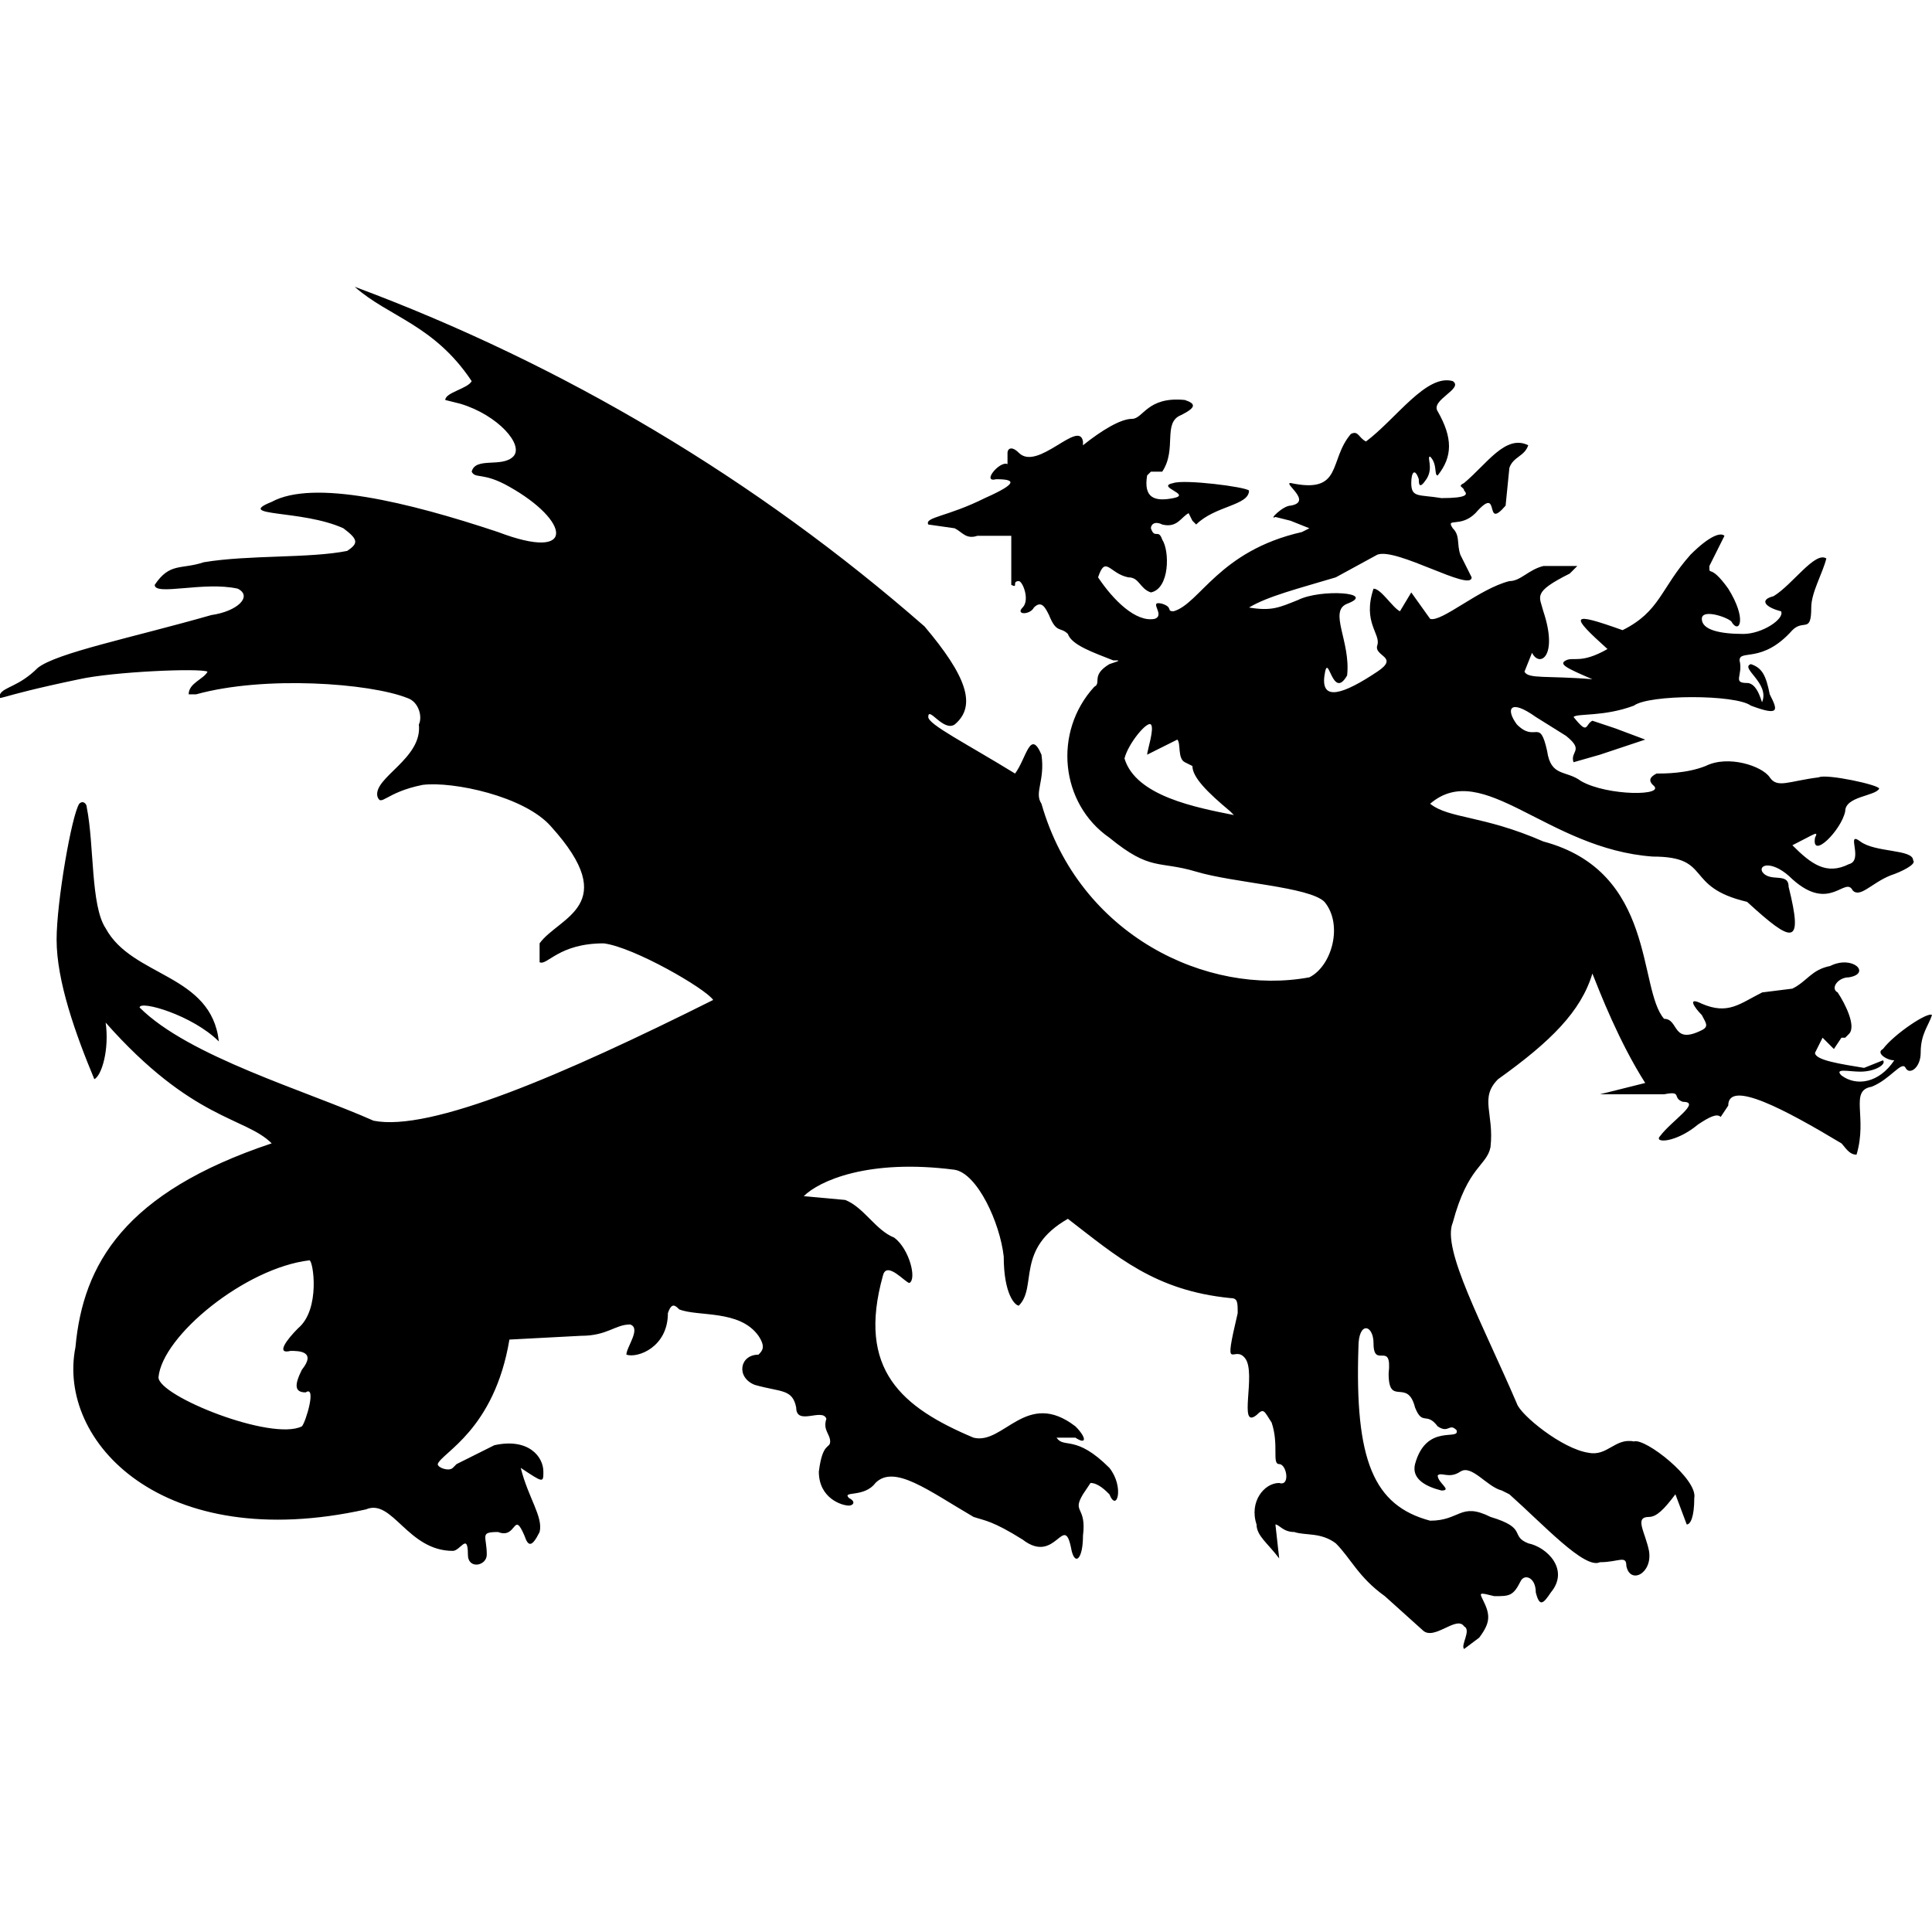
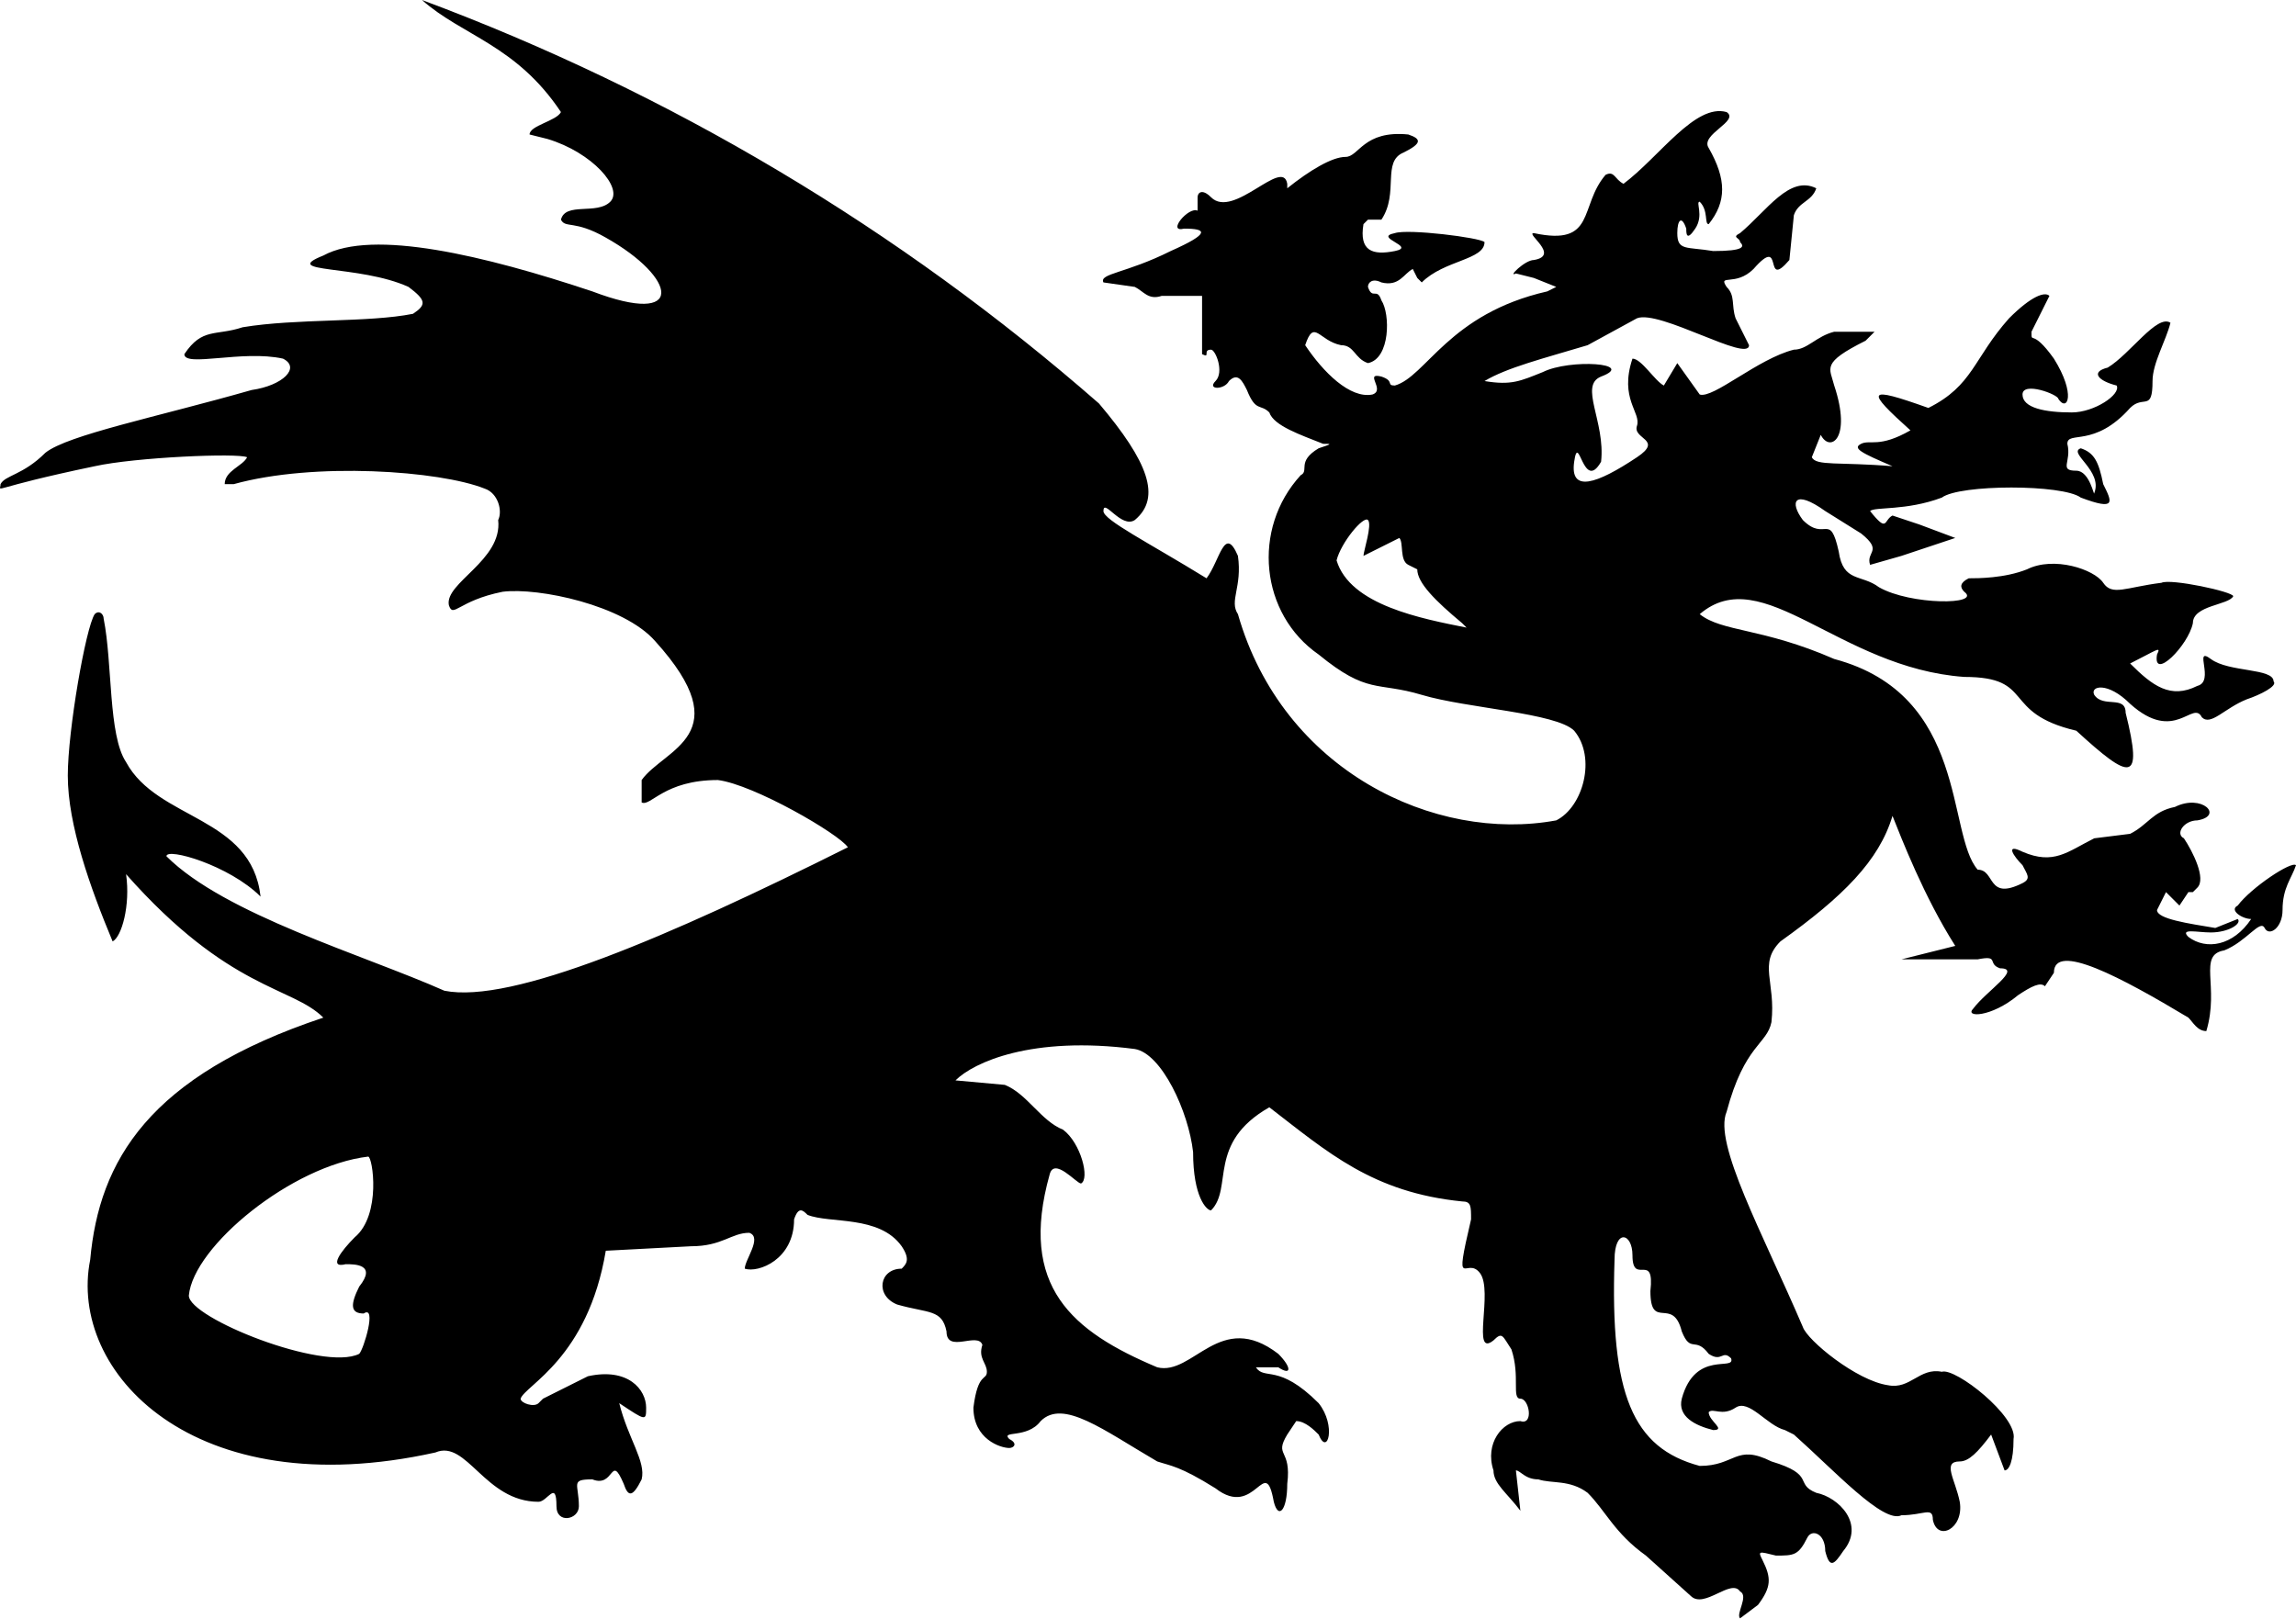
- <svg xmlns="http://www.w3.org/2000/svg" width="512" height="512">
-   <path d="M499 278c-2 1 1 3 3 3-4 6-10 7-14 4-2-2 2-1 5-1 4 0 7-2 6-3l-5 2c-6-1-13-2-13-4l2-4 3 3 2-3h1l1-1c2-2-1-8-3-11-2-1 0-4 3-4 6-1 1-6-5-3-5 1-6 4-10 6l-8 1c-6 3-9 6-16 3-4-2-2 1 0 3 1 2 2 3 0 4-8 4-6-3-10-3-7-8-2-39-32-47-16-7-25-6-30-10 14-12 31 12 59 14 16 0 8 8 25 12 12 11 15 12 11-4 0-4-5-1-7-4-1-2 3-3 8 2 10 9 14-1 16 3 2 2 5-2 10-4 3-1 7-3 6-4 0-3-10-2-14-5s1 5-3 6c-6 3-10 0-15-5 6-3 7-4 6-2-1 6 7-2 8-7 0-4 8-4 9-6 0-1-14-4-16-3-8 1-11 3-13 0s-11-6-17-3c-5 2-11 2-13 2-2 1-2 2-1 3 4 3-12 3-19-1-4-3-8-1-9-8-2-9-3-2-8-7-3-4-2-7 5-2l8 5c5 4 1 4 2 7l7-2 12-4-8-3-6-2c-2 1-1 4-5-1 1-1 8 0 16-3 4-3 27-3 31 0 8 3 7 1 5-3-1-5-2-7-5-8-3 1 5 5 3 10 0 1-1-5-4-5-4 0-1-2-2-6 0-3 6 1 14-8 3-3 5 1 5-6 0-4 3-9 4-13-3-2-9 7-14 10-4 1-2 3 2 4 1 2-5 6-10 6-6 0-11-1-11-4s8 0 8 1c2 3 4-1-1-9-5-7-5-3-5-6l4-8c-1-1-4 0-9 5-8 9-8 15-18 20-14-5-14-4-4 5-7 4-9 2-11 3s0 2 7 5c-12-1-17 0-18-2l2-5c2 4 7 1 3-11-1-4-3-5 7-10l2-2h-9c-4 1-6 4-9 4-8 2-18 11-21 10l-5-7-3 5c-2-1-5-6-7-6-3 9 2 12 1 15s6 3 0 7c-9 6-15 8-14 1s2 7 6 0c1-9-5-17 0-19 8-3-7-4-13-1-5 2-7 3-13 2 5-3 13-5 23-8l11-6c5-2 25 10 25 6l-3-6c-1-3 0-5-2-7-2-3 2 0 6-4 7-8 2 5 8-2l1-10c1-3 4-3 5-6-6-3-11 5-17 10-2 1 0 1 0 2 1 1 1 2-6 2-6-1-8 0-8-4 0-3 1-4 2-1 0 1 0 3 2 0s0-6 1-6c2 2 1 5 2 5 4-5 4-10 0-17-2-3 7-6 4-8-7-2-15 10-23 16-2-1-2-3-4-2-6 7-2 16-16 13-2 0 6 5 0 6-2 0-6 4-4 3l4 1 5 2-2 1c-22 5-27 19-34 21-2 0 0-1-3-2-4-1 1 3-2 4-5 1-11-5-15-11 2-6 3-1 8 0 3 0 3 3 6 4 5-1 5-11 3-14-1-3-2 0-3-3 0-1 1-2 3-1 4 1 5-2 7-3l1 2 1 1c5-5 14-5 14-9-1-1-17-3-20-2-5 1 5 3 0 4s-8 0-7-6l1-1h3c4-6 0-13 5-15 4-2 4-3 1-4-10-1-11 5-14 5s-8 3-13 7v-1c-1-6-12 8-17 3-2-2-3-1-3 0v3c-2-1-7 5-3 4 5 0 6 1-3 5-10 5-16 5-15 7l7 1c2 1 3 3 6 2h9v13c2 1 0-1 2-1 1 0 3 5 1 7s2 2 3 0c2-2 3 0 4 2 2 5 3 3 5 5 1 3 7 5 12 7 2 0 2 0-1 1-5 3-2 5-4 6-11 12-9 31 4 40 11 9 13 6 23 9s30 4 34 8c5 6 2 17-4 20-27 5-61-11-71-46-2-3 1-6 0-13-3-7-4 1-7 5-13-8-23-13-23-15 0-3 4 4 7 2 6-5 3-13-8-26A488 488 0 0094 76c9 8 21 10 31 25-1 2-7 3-7 5l4 1c10 3 17 11 14 14s-10 0-11 4c1 2 3 0 10 4 16 9 18 20-3 12-24-8-49-14-60-8-10 4 8 2 19 7 4 3 4 4 1 6-10 2-26 1-38 3-6 2-9 0-13 6 0 3 13-1 22 1 4 2 0 6-7 7-21 6-41 10-46 14-5 5-9 5-10 7 0 2-3 1 21-4 9-2 32-3 34-2-1 2-5 3-5 6h2c18-5 46-3 56 1 3 1 4 5 3 7 1 9-12 14-11 19 1 3 2-1 12-3 8-1 27 3 34 11 19 21 2 24-3 31v5c2 1 5-5 17-5 8 1 27 12 29 15-40 20-75 35-90 32-18-8-49-17-62-30 0-2 14 2 21 9-2-18-23-17-30-30-4-6-3-22-5-32 0-1-1-2-2-1-2 3-6 26-6 36 0 11 5 25 10 37 2-1 4-8 3-15 23 26 37 25 44 32-39 13-50 32-52 54-5 25 23 55 77 43 7-3 11 11 23 11 2 0 4-5 4 1 0 4 5 3 5 0 0-5-2-6 3-6 5 2 4-6 7 1 1 3 2 3 4-1 1-4-3-9-5-17 6 4 6 4 6 1 0-4-4-9-13-7l-10 5-1 1c-1 1-4 0-4-1 1-3 15-9 19-33l19-1c7 0 9-3 13-3 3 1-1 6-1 8 3 1 11-2 11-11 1-3 2-2 3-1 5 2 16 0 21 7 2 3 1 4 0 5-5 0-6 6-1 8 7 2 10 1 11 6 0 5 7 0 8 3-1 3 1 4 1 6s-2 0-3 8c0 7 6 9 8 9 1 0 2-1 0-2-2-2 4 0 7-4 5-5 14 2 26 9 3 1 5 1 13 6 9 7 11-8 13 3 1 4 3 2 3-4 1-8-3-6 0-11l2-3c2 0 4 2 5 3 2 5 4-2 0-7-9-9-12-5-14-8h5c3 2 3 0 0-3-13-10-19 5-27 3-19-8-31-18-24-43 1-4 6 2 7 2 2-1 0-9-4-12-5-2-8-8-13-10l-11-1c4-4 17-10 40-7 6 1 12 14 13 23 0 10 3 13 4 13 5-5-1-15 13-23 13 10 23 19 43 21 2 0 2 1 2 4-4 17-1 8 2 12s-2 19 3 15c2-2 2-1 4 2 2 6 0 11 2 11s3 6 0 5c-4 0-8 5-6 11 0 3 3 5 6 9l-1-9c1 0 2 2 5 2 3 1 7 0 11 3 4 4 6 9 13 14l10 9c3 3 9-4 11-1 2 1-1 5 0 6l4-3c3-4 3-6 1-10-1-2-1-2 3-1 4 0 5 0 7-4 1-2 4-1 4 3 1 4 2 3 4 0 5-6-1-12-6-13-5-2 0-4-10-7-8-4-8 1-16 1-15-4-20-16-19-46 0-7 4-6 4-1 0 7 5-1 4 8 0 9 5 1 7 9 2 5 3 1 6 5 3 2 3-1 5 1 1 3-8-2-11 9-1 4 3 6 7 7 3 0-1-2-1-4 1-1 3 1 6-1s7 4 11 5l2 1c9 8 20 20 24 18 5 0 7-2 7 1 1 5 7 2 6-4-1-5-4-9 0-9 2 0 4-2 7-6l3 8c1 0 2-2 2-7 1-5-13-16-16-15-5-1-7 4-12 3-7-1-18-10-19-13-9-21-20-41-17-48 4-15 9-15 10-20 1-9-3-13 2-18 14-10 22-18 25-28 2 5 7 18 14 29l-12 3h17c5-1 2 1 5 2 5 0-3 5-6 9-2 2 4 2 10-3 3-2 5-3 6-2l2-3c0-7 15 1 30 10 1 1 2 3 4 3 3-10-2-17 4-18 5-2 8-7 9-5s4 0 4-4c0-5 2-7 3-10-1-1-10 5-13 9zm-172-62c-10-2-26-5-29-15 1-4 6-10 7-9s-1 7-1 8l8-4c1 1 0 5 2 6l2 1c0 3 4 7 10 12l1 1zM77 358c2 0 7 0 3 5-2 4-2 6 1 6 3-2 0 8-1 9-8 4-38-8-38-13 1-11 23-29 40-31 1 0 3 13-3 18-3 3-6 7-2 6z" />
+ <svg xmlns="http://www.w3.org/2000/svg" viewBox="-0.12 76 512.12 361">
+   <path d="M499 278c-2 1 1 3 3 3-4 6-10 7-14 4-2-2 2-1 5-1 4 0 7-2 6-3l-5 2c-6-1-13-2-13-4l2-4 3 3 2-3h1l1-1c2-2-1-8-3-11-2-1 0-4 3-4 6-1 1-6-5-3-5 1-6 4-10 6l-8 1c-6 3-9 6-16 3-4-2-2 1 0 3 1 2 2 3 0 4-8 4-6-3-10-3-7-8-2-39-32-47-16-7-25-6-30-10 14-12 31 12 59 14 16 0 8 8 25 12 12 11 15 12 11-4 0-4-5-1-7-4-1-2 3-3 8 2 10 9 14-1 16 3 2 2 5-2 10-4 3-1 7-3 6-4 0-3-10-2-14-5s1 5-3 6c-6 3-10 0-15-5 6-3 7-4 6-2-1 6 7-2 8-7 0-4 8-4 9-6 0-1-14-4-16-3-8 1-11 3-13 0s-11-6-17-3c-5 2-11 2-13 2-2 1-2 2-1 3 4 3-12 3-19-1-4-3-8-1-9-8-2-9-3-2-8-7-3-4-2-7 5-2l8 5c5 4 1 4 2 7l7-2 12-4-8-3-6-2c-2 1-1 4-5-1 1-1 8 0 16-3 4-3 27-3 31 0 8 3 7 1 5-3-1-5-2-7-5-8-3 1 5 5 3 10 0 1-1-5-4-5-4 0-1-2-2-6 0-3 6 1 14-8 3-3 5 1 5-6 0-4 3-9 4-13-3-2-9 7-14 10-4 1-2 3 2 4 1 2-5 6-10 6-6 0-11-1-11-4s8 0 8 1c2 3 4-1-1-9-5-7-5-3-5-6l4-8c-1-1-4 0-9 5-8 9-8 15-18 20-14-5-14-4-4 5-7 4-9 2-11 3s0 2 7 5c-12-1-17 0-18-2l2-5c2 4 7 1 3-11-1-4-3-5 7-10l2-2h-9c-4 1-6 4-9 4-8 2-18 11-21 10l-5-7-3 5c-2-1-5-6-7-6-3 9 2 12 1 15s6 3 0 7c-9 6-15 8-14 1s2 7 6 0c1-9-5-17 0-19 8-3-7-4-13-1-5 2-7 3-13 2 5-3 13-5 23-8l11-6c5-2 25 10 25 6l-3-6c-1-3 0-5-2-7-2-3 2 0 6-4 7-8 2 5 8-2l1-10c1-3 4-3 5-6-6-3-11 5-17 10-2 1 0 1 0 2 1 1 1 2-6 2-6-1-8 0-8-4 0-3 1-4 2-1 0 1 0 3 2 0s0-6 1-6c2 2 1 5 2 5 4-5 4-10 0-17-2-3 7-6 4-8-7-2-15 10-23 16-2-1-2-3-4-2-6 7-2 16-16 13-2 0 6 5 0 6-2 0-6 4-4 3l4 1 5 2-2 1c-22 5-27 19-34 21-2 0 0-1-3-2-4-1 1 3-2 4-5 1-11-5-15-11 2-6 3-1 8 0 3 0 3 3 6 4 5-1 5-11 3-14-1-3-2 0-3-3 0-1 1-2 3-1 4 1 5-2 7-3l1 2 1 1c5-5 14-5 14-9-1-1-17-3-20-2-5 1 5 3 0 4s-8 0-7-6l1-1h3c4-6 0-13 5-15 4-2 4-3 1-4-10-1-11 5-14 5s-8 3-13 7v-1c-1-6-12 8-17 3-2-2-3-1-3 0v3c-2-1-7 5-3 4 5 0 6 1-3 5-10 5-16 5-15 7l7 1c2 1 3 3 6 2h9v13c2 1 0-1 2-1 1 0 3 5 1 7s2 2 3 0c2-2 3 0 4 2 2 5 3 3 5 5 1 3 7 5 12 7 2 0 2 0-1 1-5 3-2 5-4 6-11 12-9 31 4 40 11 9 13 6 23 9s30 4 34 8c5 6 2 17-4 20-27 5-61-11-71-46-2-3 1-6 0-13-3-7-4 1-7 5-13-8-23-13-23-15 0-3 4 4 7 2 6-5 3-13-8-26A488 488 0 0094 76c9 8 21 10 31 25-1 2-7 3-7 5l4 1c10 3 17 11 14 14s-10 0-11 4c1 2 3 0 10 4 16 9 18 20-3 12-24-8-49-14-60-8-10 4 8 2 19 7 4 3 4 4 1 6-10 2-26 1-38 3-6 2-9 0-13 6 0 3 13-1 22 1 4 2 0 6-7 7-21 6-41 10-46 14-5 5-9 5-10 7 0 2-3 1 21-4 9-2 32-3 34-2-1 2-5 3-5 6h2c18-5 46-3 56 1 3 1 4 5 3 7 1 9-12 14-11 19 1 3 2-1 12-3 8-1 27 3 34 11 19 21 2 24-3 31v5c2 1 5-5 17-5 8 1 27 12 29 15-40 20-75 35-90 32-18-8-49-17-62-30 0-2 14 2 21 9-2-18-23-17-30-30-4-6-3-22-5-32 0-1-1-2-2-1-2 3-6 26-6 36 0 11 5 25 10 37 2-1 4-8 3-15 23 26 37 25 44 32-39 13-50 32-52 54-5 25 23 55 77 43 7-3 11 11 23 11 2 0 4-5 4 1 0 4 5 3 5 0 0-5-2-6 3-6 5 2 4-6 7 1 1 3 2 3 4-1 1-4-3-9-5-17 6 4 6 4 6 1 0-4-4-9-13-7l-10 5-1 1c-1 1-4 0-4-1 1-3 15-9 19-33l19-1c7 0 9-3 13-3 3 1-1 6-1 8 3 1 11-2 11-11 1-3 2-2 3-1 5 2 16 0 21 7 2 3 1 4 0 5-5 0-6 6-1 8 7 2 10 1 11 6 0 5 7 0 8 3-1 3 1 4 1 6s-2 0-3 8c0 7 6 9 8 9 1 0 2-1 0-2-2-2 4 0 7-4 5-5 14 2 26 9 3 1 5 1 13 6 9 7 11-8 13 3 1 4 3 2 3-4 1-8-3-6 0-11l2-3c2 0 4 2 5 3 2 5 4-2 0-7-9-9-12-5-14-8h5c3 2 3 0 0-3-13-10-19 5-27 3-19-8-31-18-24-43 1-4 6 2 7 2 2-1 0-9-4-12-5-2-8-8-13-10l-11-1c4-4 17-10 40-7 6 1 12 14 13 23 0 10 3 13 4 13 5-5-1-15 13-23 13 10 23 19 43 21 2 0 2 1 2 4-4 17-1 8 2 12s-2 19 3 15c2-2 2-1 4 2 2 6 0 11 2 11s3 6 0 5c-4 0-8 5-6 11 0 3 3 5 6 9l-1-9c1 0 2 2 5 2 3 1 7 0 11 3 4 4 6 9 13 14l10 9c3 3 9-4 11-1 2 1-1 5 0 6l4-3c3-4 3-6 1-10-1-2-1-2 3-1 4 0 5 0 7-4 1-2 4-1 4 3 1 4 2 3 4 0 5-6-1-12-6-13-5-2 0-4-10-7-8-4-8 1-16 1-15-4-20-16-19-46 0-7 4-6 4-1 0 7 5-1 4 8 0 9 5 1 7 9 2 5 3 1 6 5 3 2 3-1 5 1 1 3-8-2-11 9-1 4 3 6 7 7 3 0-1-2-1-4 1-1 3 1 6-1s7 4 11 5l2 1c9 8 20 20 24 18 5 0 7-2 7 1 1 5 7 2 6-4-1-5-4-9 0-9 2 0 4-2 7-6l3 8c1 0 2-2 2-7 1-5-13-16-16-15-5-1-7 4-12 3-7-1-18-10-19-13-9-21-20-41-17-48 4-15 9-15 10-20 1-9-3-13 2-18 14-10 22-18 25-28 2 5 7 18 14 29l-12 3h17c5-1 2 1 5 2 5 0-3 5-6 9-2 2 4 2 10-3 3-2 5-3 6-2l2-3c0-7 15 1 30 10 1 1 2 3 4 3 3-10-2-17 4-18 5-2 8-7 9-5s4 0 4-4c0-5 2-7 3-10-1-1-10 5-13 9zm-172-62c-10-2-26-5-29-15 1-4 6-10 7-9s-1 7-1 8l8-4c1 1 0 5 2 6l2 1c0 3 4 7 10 12l1 1zM77 358c2 0 7 0 3 5-2 4-2 6 1 6 3-2 0 8-1 9-8 4-38-8-38-13 1-11 23-29 40-31 1 0 3 13-3 18-3 3-6 7-2 6z">
+     </path>
</svg>
